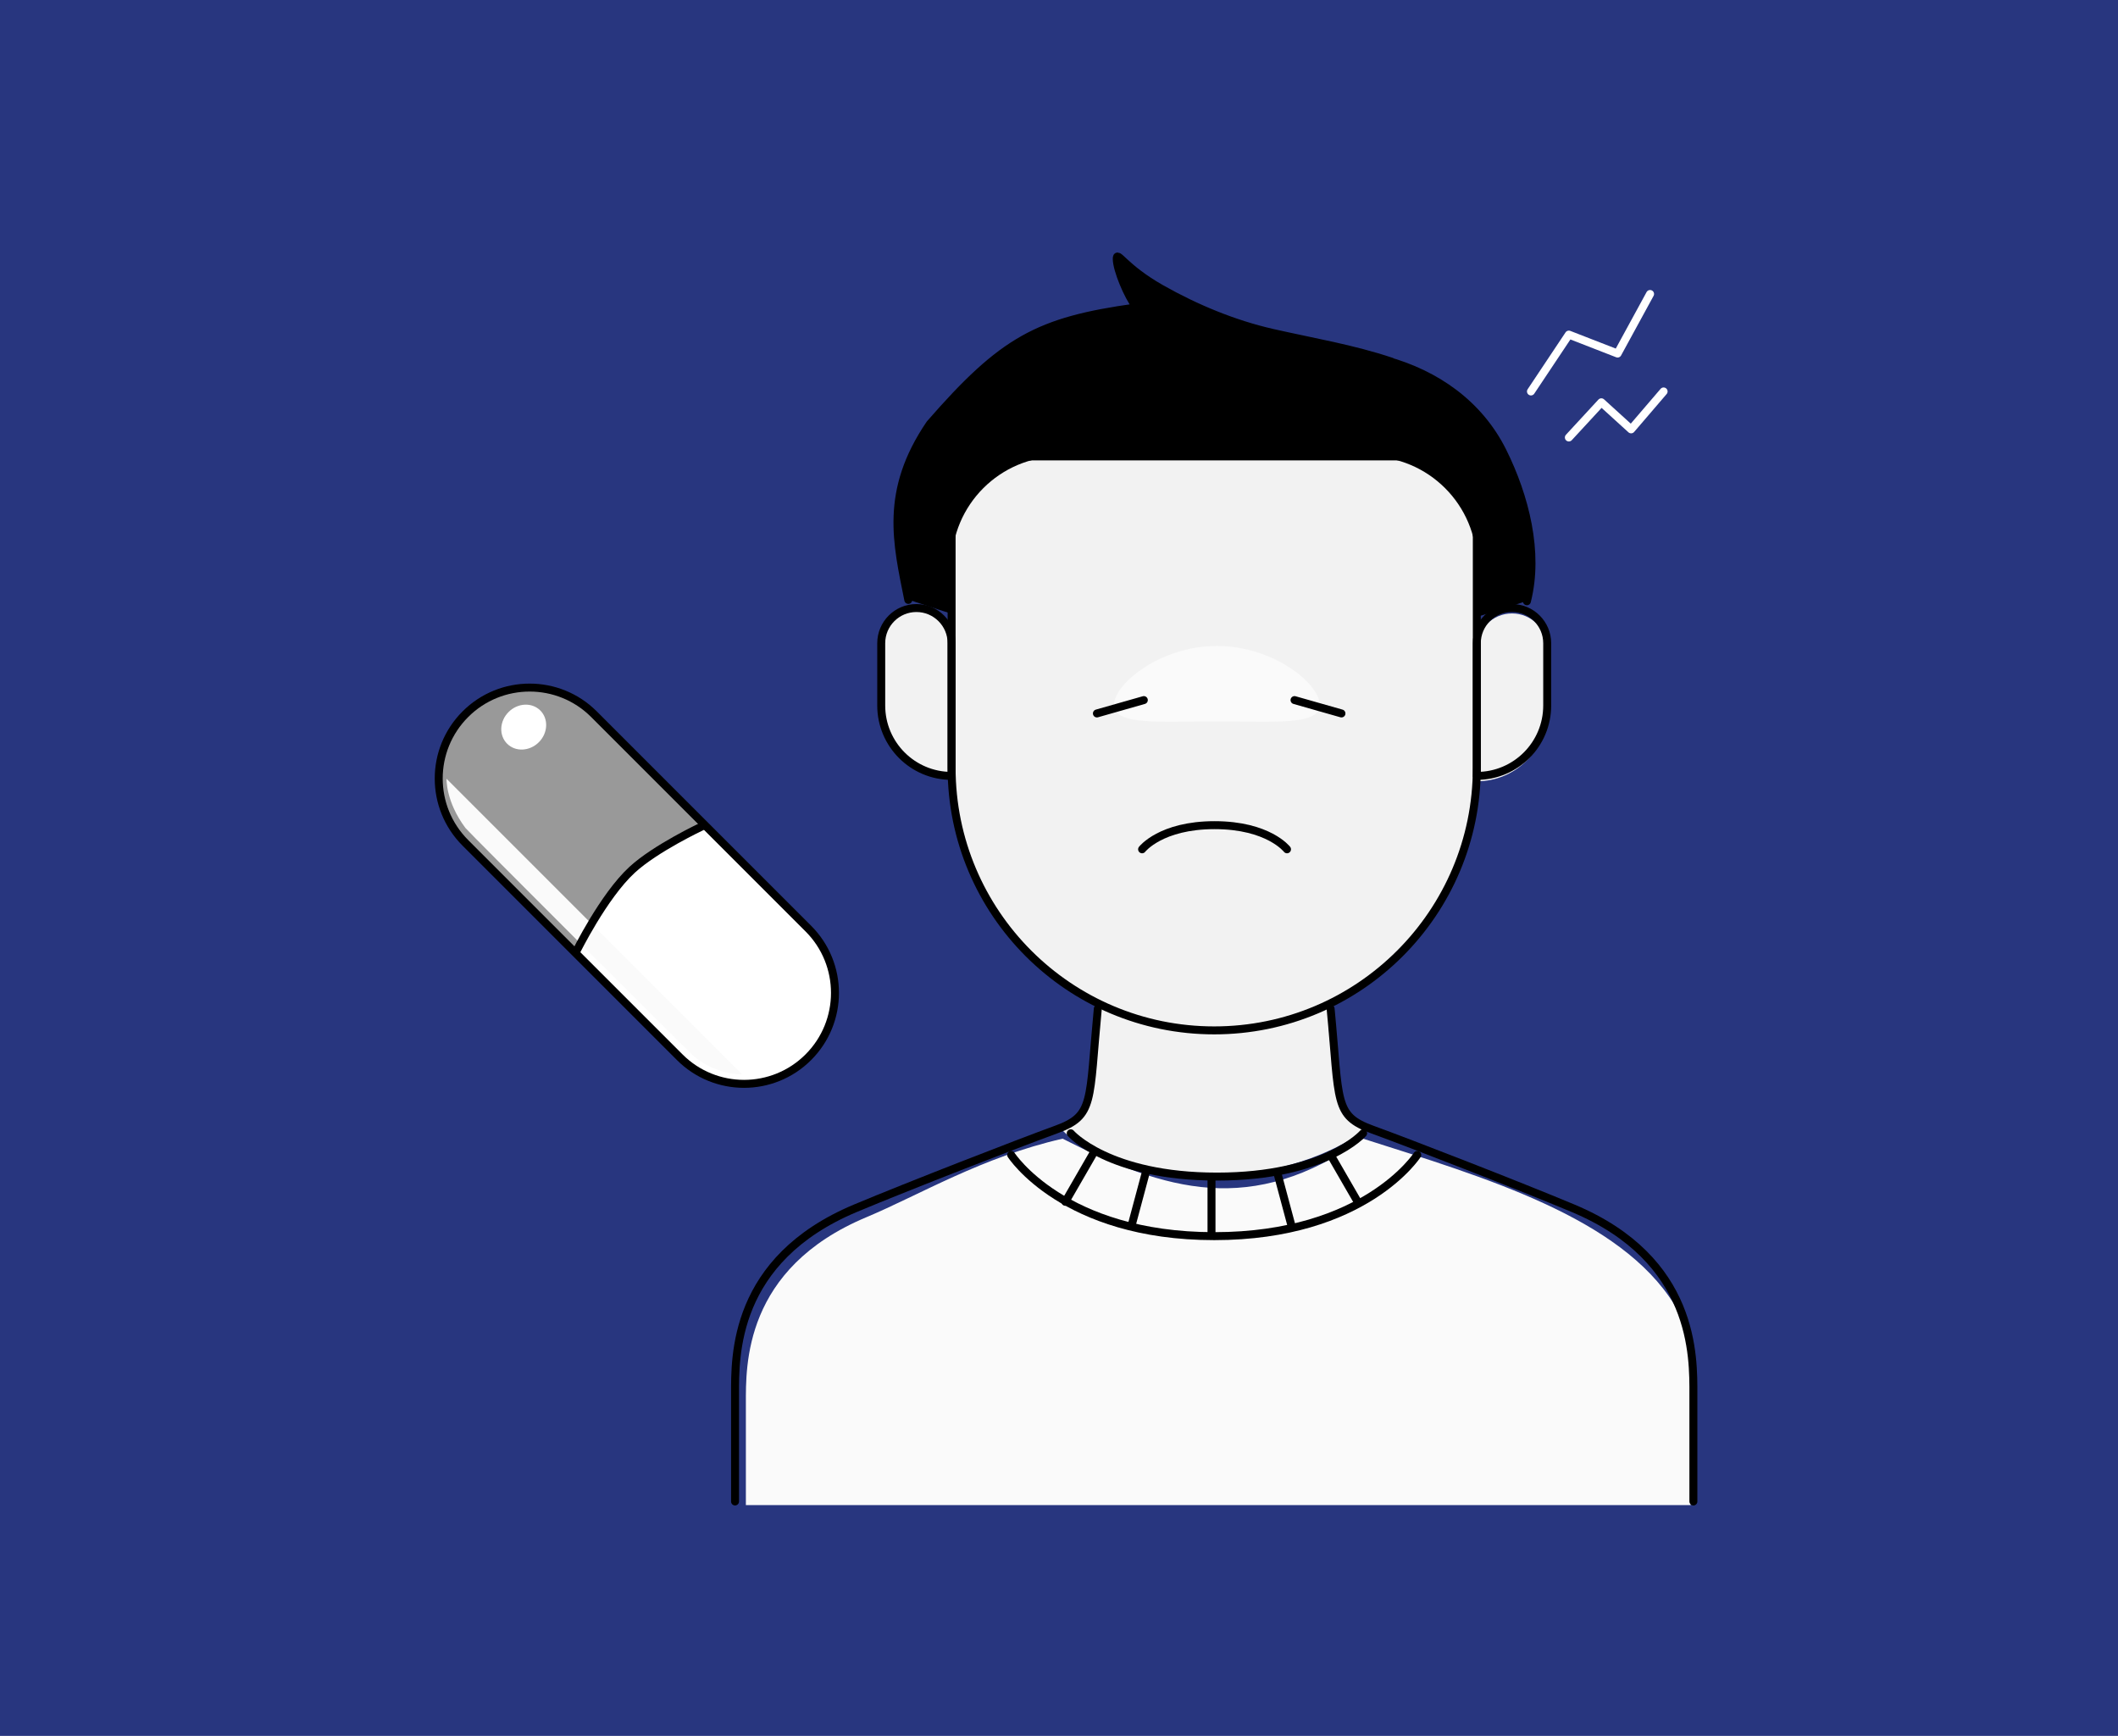
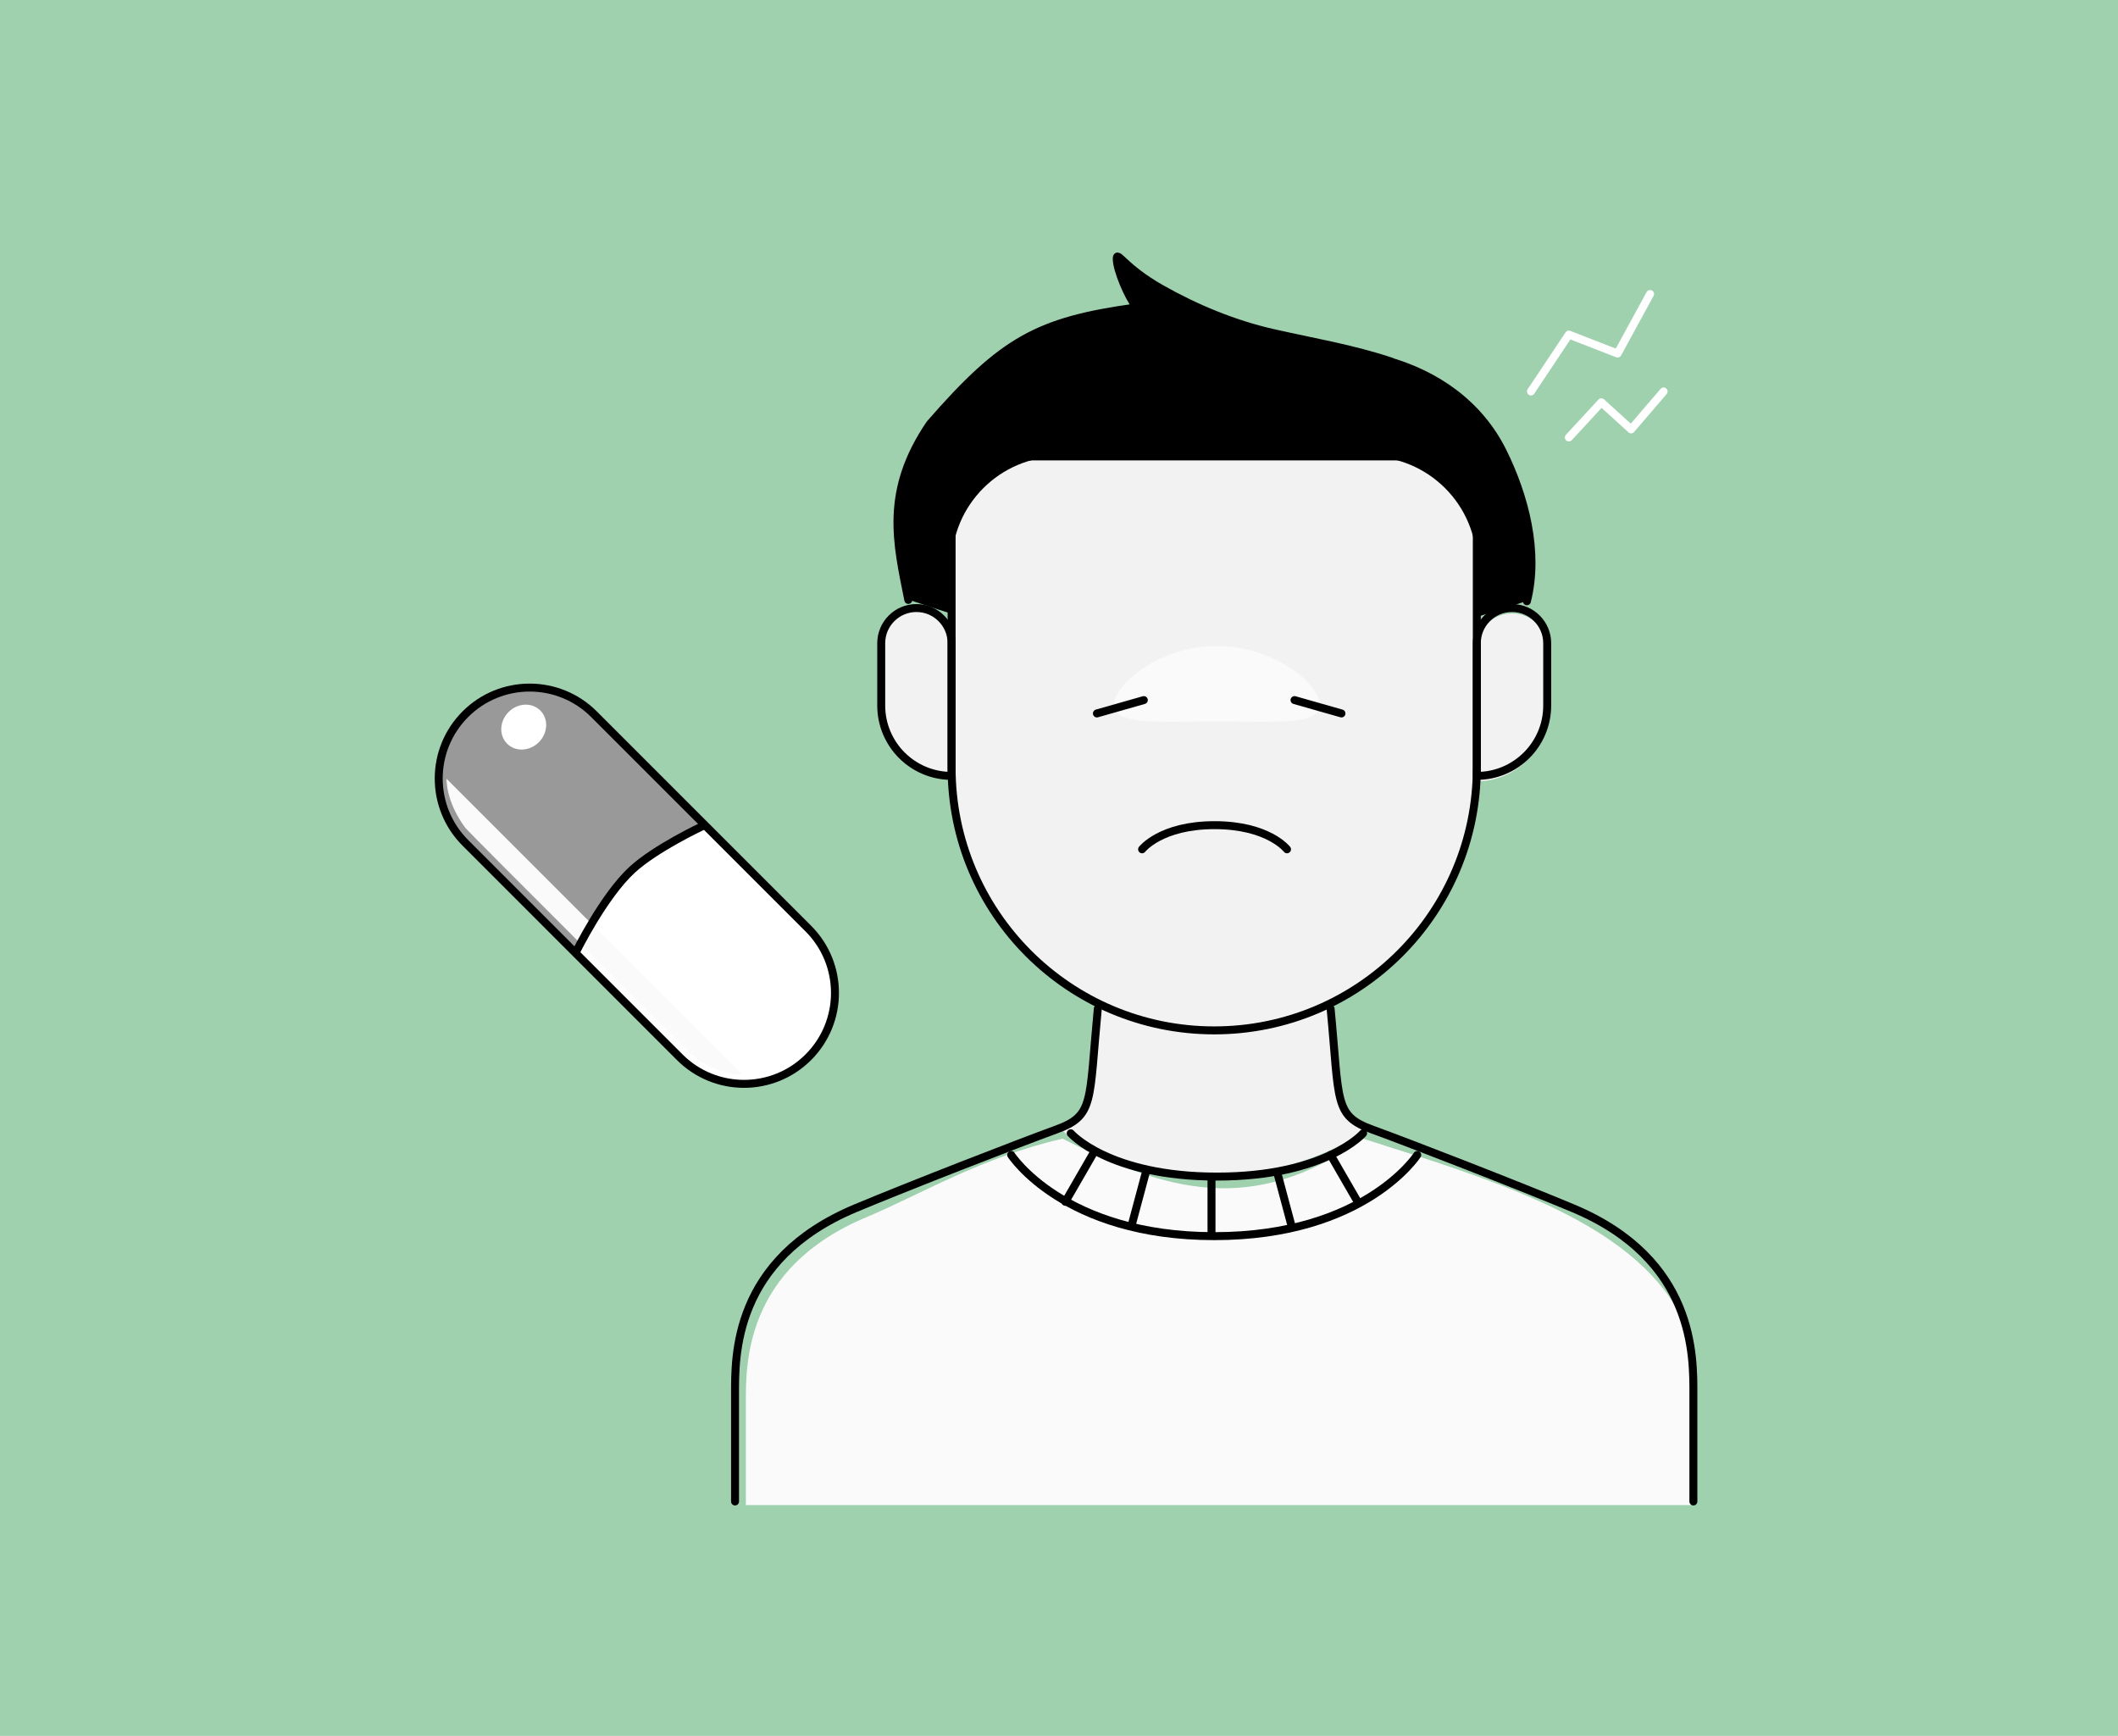
<svg xmlns="http://www.w3.org/2000/svg" width="266" height="218" viewBox="0 0 266 218" fill="none">
-   <rect width="266" height="218" fill="#28367F" />
+   <rect width="266" height="218" fill="#A0D1AF" />
  <path d="M188.722 56.652C191.504 62.254 193.333 69.297 191.763 75.456C191.763 75.456 168.796 83.549 152.833 83.5C136.913 83.451 114.073 75.286 114.073 75.286C112.642 68.127 111.013 61.686 116.793 53.186C125.973 42.646 130.393 40.096 142.633 38.396C141.696 37.203 140.253 33.859 140.253 32.446C140.253 31.356 141.141 33.546 145.835 36.205C150.179 38.666 154.97 40.653 159.841 41.759C164.876 42.902 169.845 43.718 174.763 45.366C181.035 47.091 185.761 50.69 188.722 56.652Z" fill="black" />
  <path d="M119.513 70.92C119.513 63.409 125.602 57.32 133.113 57.32H171.873C179.384 57.32 185.473 63.409 185.473 70.92V96.42C185.473 114.634 170.708 129.4 152.493 129.4C134.279 129.4 119.513 114.634 119.513 96.42V70.92Z" fill="#F2F2F2" />
  <path d="M136.513 139.26L138.213 124.3C148.413 127.36 154.533 126.68 166.773 125.32C166.773 136.472 169.72 141.073 171.193 141.98C169.04 143.793 162.217 147.488 152.153 147.76C142.089 148.032 135.493 144.02 133.453 141.98L134.473 140.96L136.513 139.26Z" fill="#F2F2F2" />
  <path d="M185.473 81.46C185.473 79.019 187.452 77.04 189.893 77.04C192.334 77.04 194.313 79.019 194.313 81.46V89.28C194.313 94.162 190.356 98.12 185.473 98.12V81.46Z" fill="#F2F2F2" />
  <path d="M119.513 80.78C119.513 78.339 117.534 76.36 115.093 76.36C112.652 76.36 110.673 78.339 110.673 80.78V88.6C110.673 93.482 114.631 97.44 119.513 97.44V80.78Z" fill="#F2F2F2" />
  <path d="M165.753 88.521C165.753 91.137 159.969 90.593 152.833 90.593C145.698 90.593 139.913 91.137 139.913 88.521C139.913 85.905 145.698 81.12 152.833 81.12C159.969 81.12 165.753 85.905 165.753 88.521Z" fill="#FAFAFA" />
  <path d="M93.674 176.253C93.674 171.536 93.385 159.324 108.793 152.87C115.486 150.067 123.339 145.303 133.453 143C146.373 149.575 157.253 152.87 171.193 143C186.493 147.875 203.493 152.87 210.293 163.855C214.293 171.959 212.266 187.455 212.333 189.015H93.674L93.674 176.253Z" fill="#FAFAFA" />
  <rect x="50.368" y="97.769" width="22.844" height="60.917" rx="11.422" transform="rotate(-45 50.3682 97.7695)" fill="white" />
  <path d="M58.445 105.846C53.984 101.385 53.984 94.153 58.445 89.693C62.905 85.232 70.137 85.232 74.598 89.693L88.415 103.51C88.415 103.51 82.061 106.243 78.923 109.221C75.414 112.551 72.262 119.663 72.262 119.663L58.445 105.846Z" fill="#999999" />
  <ellipse cx="65.773" cy="91.313" rx="2.948" ry="2.685" transform="rotate(-45 65.7733 91.3127)" fill="white" />
  <path d="M56.08 97.799L93.2 134.921C90.821 134.921 88.437 133.792 87.013 132.541C86.472 132.065 58.816 104.462 58.459 103.986C55.963 100.655 56.08 97.799 56.08 97.799Z" fill="#FAFAFA" />
  <path d="M119.513 67.32C119.513 61.797 123.99 57.32 129.513 57.32H175.473C180.996 57.32 185.473 61.797 185.473 67.32V96.42C185.473 114.634 170.708 129.4 152.493 129.4V129.4C134.279 129.4 119.513 114.634 119.513 96.42V67.32Z" stroke="black" stroke-linecap="round" stroke-linejoin="round" />
  <path d="M137.873 126.68C136.746 138.449 137.472 140.103 132.612 141.865C128.102 143.501 114.126 148.932 107.433 151.736C92.025 158.189 92.314 170.402 92.314 175.118C92.314 179.835 92.314 188.56 92.314 188.56" stroke="black" stroke-linecap="round" stroke-linejoin="round" />
  <path d="M167.113 126.68C168.241 138.449 167.515 140.103 172.375 141.865C176.885 143.501 190.861 148.932 197.554 151.736C212.962 158.189 212.673 170.402 212.673 175.118C212.673 179.835 212.673 188.56 212.673 188.56" stroke="black" stroke-linecap="round" stroke-linejoin="round" />
  <path d="M185.474 80.78C185.474 78.339 187.453 76.36 189.894 76.36V76.36C192.335 76.36 194.314 78.339 194.314 80.78V88.6C194.314 93.482 190.356 97.44 185.474 97.44V97.44V80.78Z" stroke="black" stroke-linecap="round" stroke-linejoin="round" />
  <path d="M119.513 80.78C119.513 78.339 117.534 76.36 115.093 76.36V76.36C112.652 76.36 110.673 78.339 110.673 80.78V88.6C110.673 93.482 114.631 97.44 119.513 97.44V97.44V80.78Z" stroke="black" stroke-linecap="round" stroke-linejoin="round" />
  <path d="M134.474 142.32C134.474 142.32 139.196 147.76 152.837 147.76C166.479 147.76 171.194 142.32 171.194 142.32" stroke="black" stroke-linecap="round" stroke-linejoin="round" />
  <path d="M126.993 145.04C126.993 145.04 133.552 155.24 152.498 155.24C171.445 155.24 177.993 145.04 177.993 145.04" stroke="black" stroke-linecap="round" stroke-linejoin="round" />
  <path d="M191.763 75.51C193.333 69.351 191.504 62.307 188.722 56.706C185.761 50.744 180.355 46.975 174.083 45.25M174.763 45.42C169.845 43.772 164.876 42.955 159.841 41.812C154.97 40.706 150.179 38.719 145.835 36.259C141.141 33.6 140.253 31.41 140.253 32.5C140.253 33.913 141.696 37.257 142.633 38.45M142.633 38.62C130.393 40.32 125.973 42.7 116.793 53.24C111.013 61.74 112.642 68.181 114.073 75.34" stroke="black" stroke-linecap="round" stroke-linejoin="round" />
  <path d="M152.153 148.1V154.9" stroke="black" stroke-linecap="round" />
  <path d="M167.113 145.04L170.513 150.929" stroke="black" stroke-linecap="round" />
  <path d="M137.193 145.04L133.793 150.929" stroke="black" stroke-linecap="round" />
  <path d="M160.454 147.42L162.214 153.989" stroke="black" stroke-linecap="round" />
  <path d="M143.854 147.42L142.094 153.989" stroke="black" stroke-linecap="round" />
  <path d="M197.033 54.94L201.113 50.52L204.853 53.92L208.933 49.16M192.273 49.16L197.033 42.02L203.153 44.4L207.233 36.92" stroke="white" stroke-linecap="round" stroke-linejoin="round" />
  <path d="M143.436 106.659C143.436 106.659 145.776 103.626 152.537 103.626C159.299 103.626 161.636 106.659 161.636 106.659" stroke="black" stroke-linecap="round" stroke-linejoin="round" />
  <path d="M143.653 87.92L137.76 89.597M162.58 87.92L168.473 89.597" stroke="black" stroke-linecap="round" stroke-linejoin="round" />
  <rect x="50.368" y="97.771" width="22.844" height="60.917" rx="11.422" transform="rotate(-45 50.3682 97.7712)" stroke="black" stroke-linecap="round" stroke-linejoin="round" />
  <path d="M72.311 119.616C72.311 119.616 75.78 112.544 79.399 109.221C82.355 106.507 88.128 103.8 88.128 103.8" stroke="black" stroke-linecap="round" stroke-linejoin="round" />
</svg>
